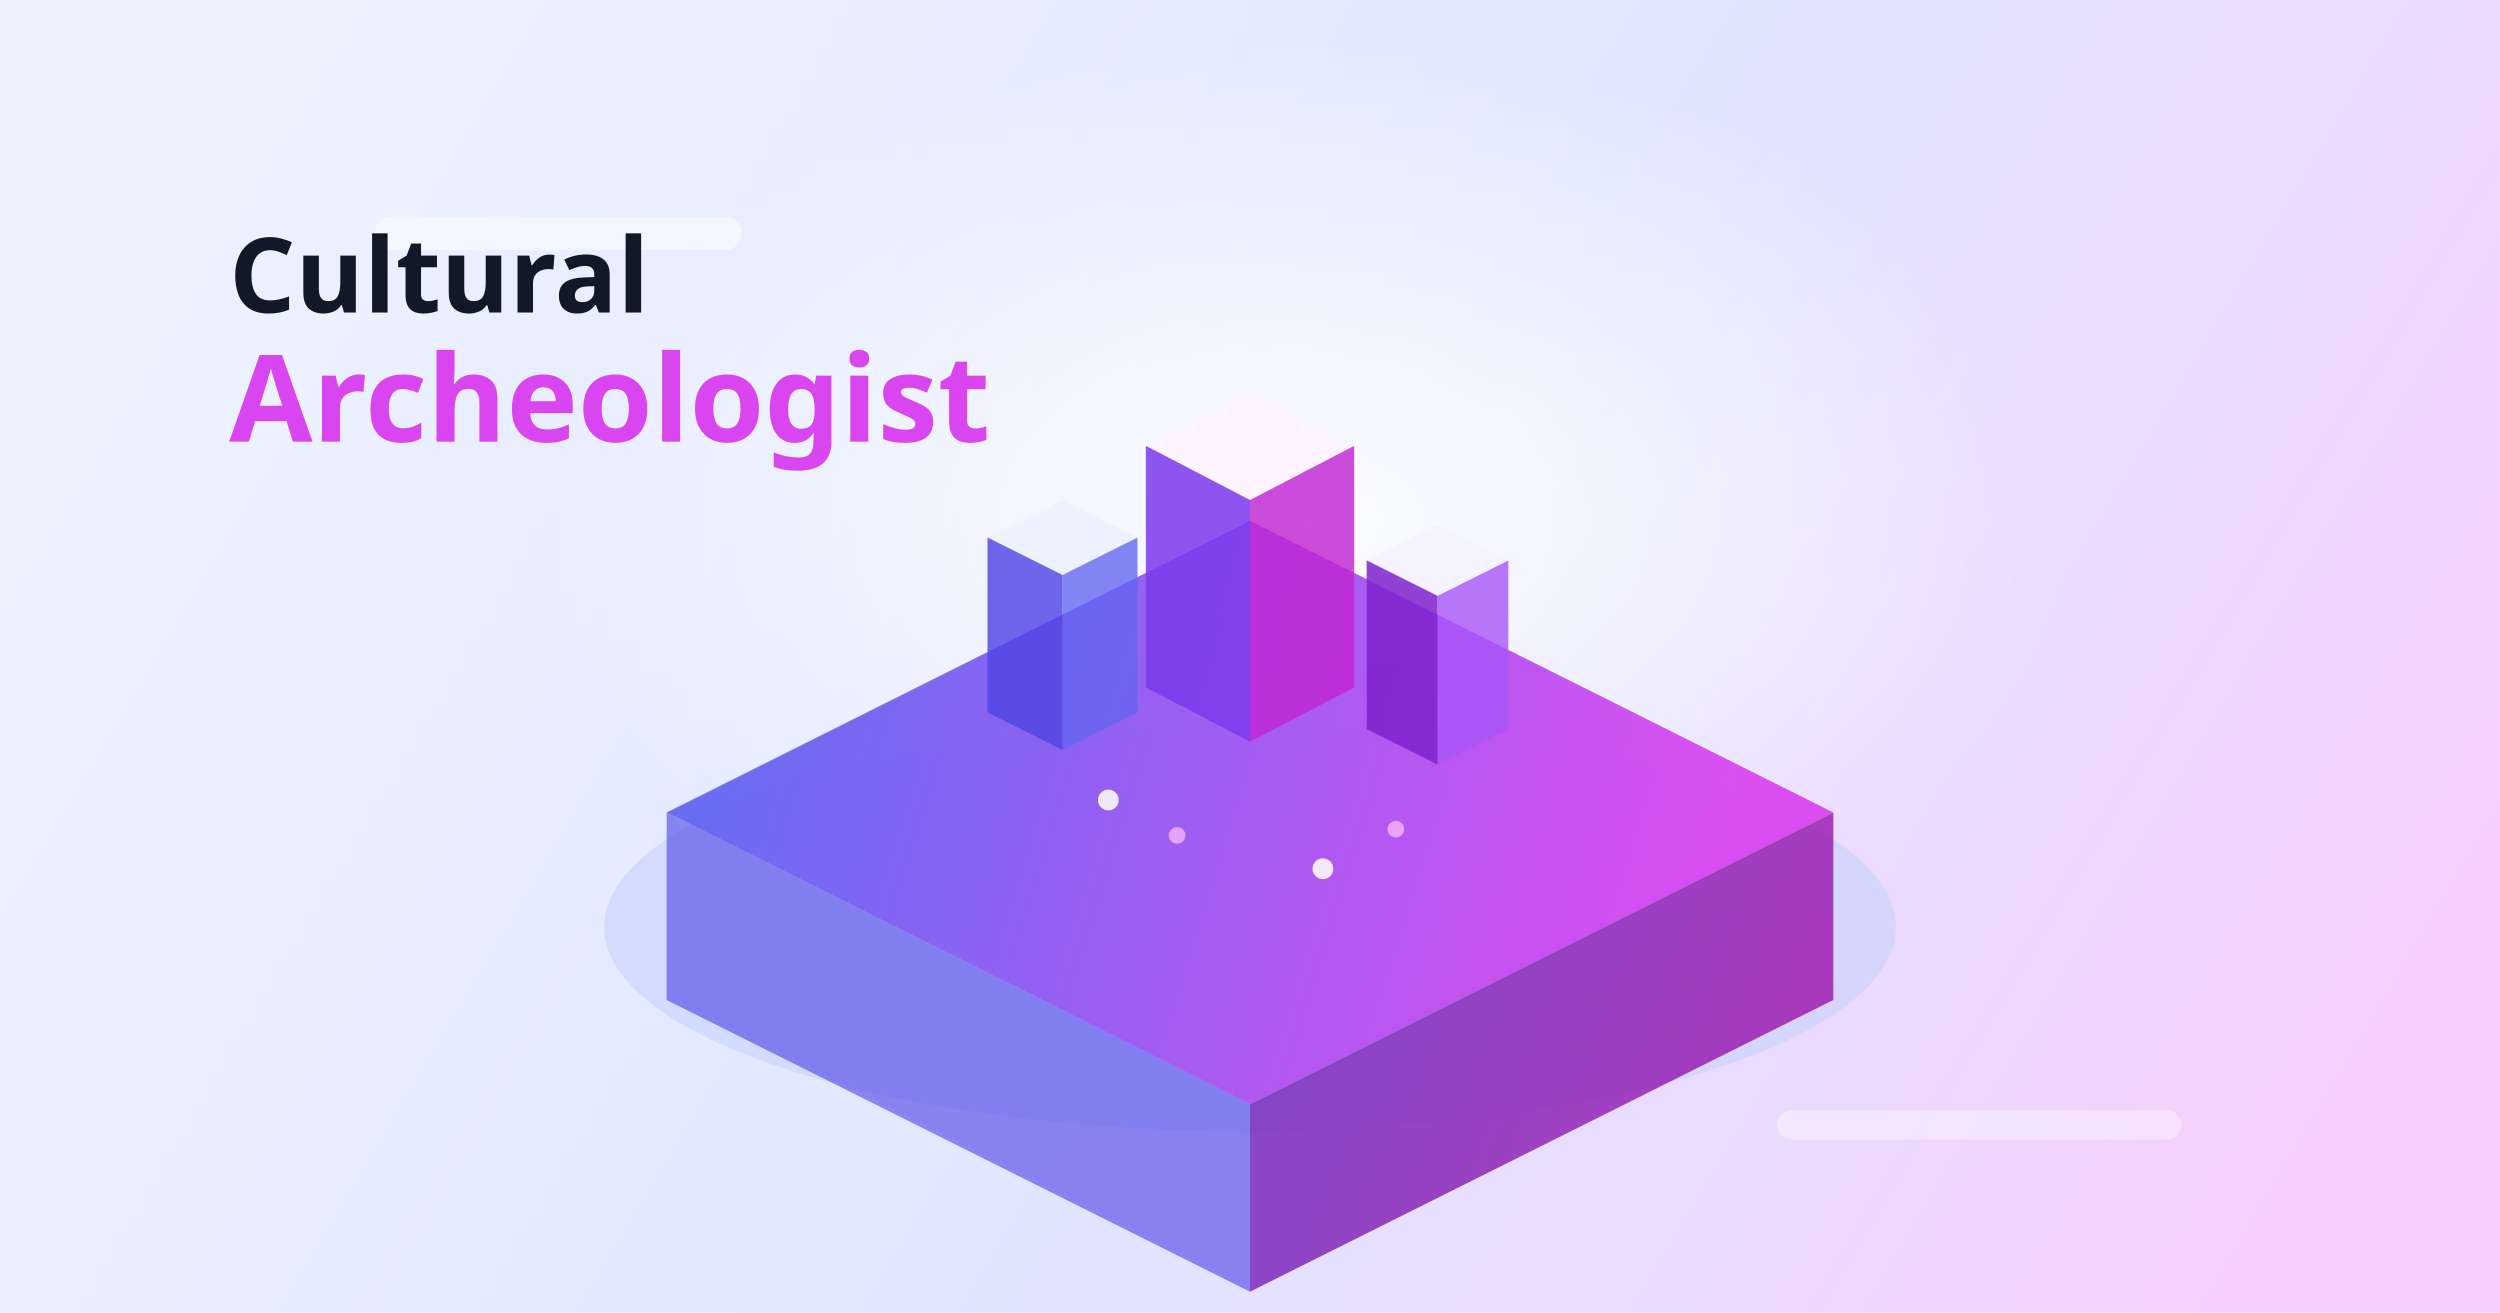
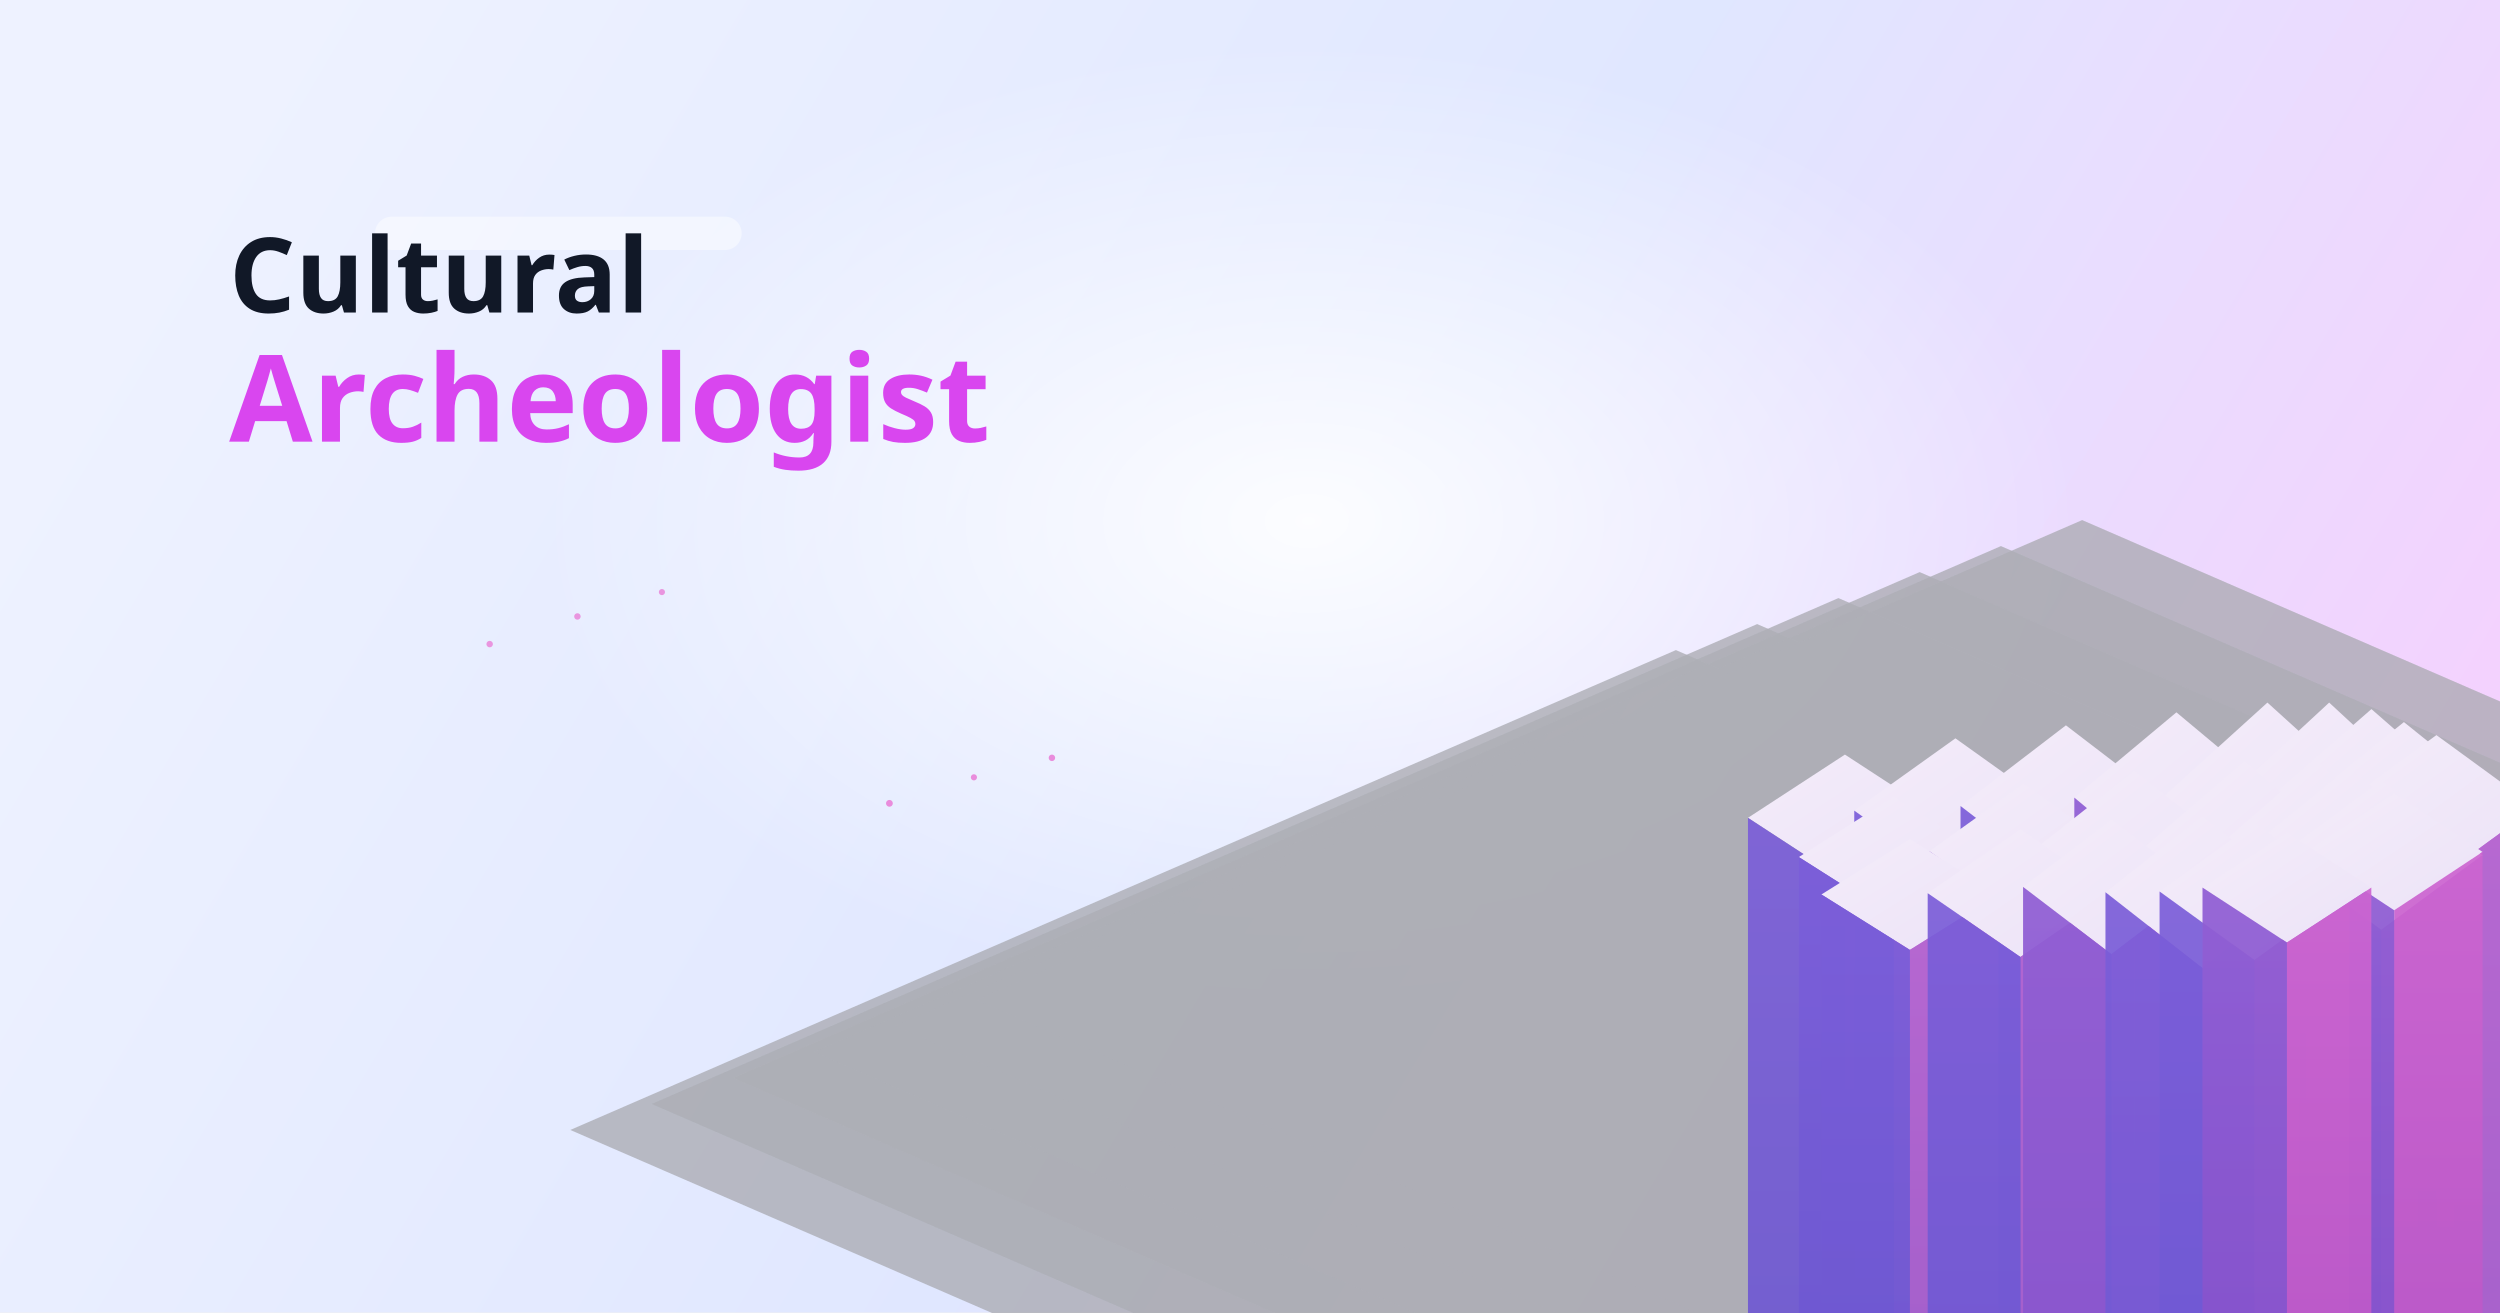
<svg xmlns="http://www.w3.org/2000/svg" width="1200" height="630" viewBox="0 0 1200 630" fill="none">
  <defs>
    <linearGradient id="bg" x1="120" y1="40" x2="1080" y2="610" gradientUnits="userSpaceOnUse">
      <stop offset="0" stop-color="#EEF2FF" />
      <stop offset="0.52" stop-color="#E0E7FF" />
      <stop offset="1" stop-color="#F5D0FE" />
    </linearGradient>
-     <linearGradient id="cityTop" x1="370" y1="280" x2="820" y2="420" gradientUnits="userSpaceOnUse">
-       <stop offset="0" stop-color="#6366F1" />
-       <stop offset="1" stop-color="#D946EF" />
-     </linearGradient>
-     <linearGradient id="citySide" x1="360" y1="320" x2="880" y2="500" gradientUnits="userSpaceOnUse">
-       <stop offset="0" stop-color="#4338CA" />
-       <stop offset="1" stop-color="#A21CAF" />
-     </linearGradient>
    <radialGradient id="halo" cx="0" cy="0" r="1" gradientTransform="translate(628 250) rotate(90) scale(230 370)" gradientUnits="userSpaceOnUse">
      <stop offset="0" stop-color="#FFFFFF" stop-opacity="0.9" />
      <stop offset="1" stop-color="#FFFFFF" stop-opacity="0" />
    </radialGradient>
+     <linearGradient id="bTop" x1="0" y1="0" x2="1" y2="1">
+       <stop offset="0" stop-color="#F4ECFA" />
+       <stop offset="1" stop-color="#ECE3F7" />
+     </linearGradient>
+     <linearGradient id="bEast" x1="0" y1="0" x2="0" y2="1">
+       <stop offset="0" stop-color="#B768D1" />
+       <stop offset="1" stop-color="#9558C5" />
+     </linearGradient>
+     <linearGradient id="bWest" x1="0" y1="0" x2="0" y2="1">
+       <stop offset="0" stop-color="#7B5ED9" />
+       <stop offset="1" stop-color="#6353CC" />
+     </linearGradient>
+     <linearGradient id="bEastHot" x1="0" y1="0" x2="0" y2="1">
+       <stop offset="0" stop-color="#CD65D1" />
+       <stop offset="1" stop-color="#AE4CC0" />
+     </linearGradient>
+     <linearGradient id="bWestHot" x1="0" y1="0" x2="0" y2="1">
+       <stop offset="0" stop-color="#915FD4" />
+       <stop offset="1" stop-color="#7C48C6" />
+     </linearGradient>
+     <symbol id="tile" viewBox="-28 -16 56 32">
+       <polygon points="0,-15 27,0 0,15 -27,0" fill="#A7A8AE" fill-opacity="0.82" />
+     </symbol>
+     <symbol id="tower" viewBox="-32 -240 64 272">
+       <polygon points="0,-240 28,-224 0,-208 -28,-224" fill="url(#bTop)" />
+       <polygon points="0,-208 28,-224 28,0 0,16" fill="url(#bEast)" fill-opacity="0.9" />
+       <polygon points="0,-208 -28,-224 -28,0 0,16" fill="url(#bWest)" fill-opacity="0.92" />
+     </symbol>
+     <symbol id="towerHot" viewBox="-32 -260 64 292">
+       <polygon points="0,-260 28,-244 0,-228 -28,-244" fill="url(#bTop)" />
+       <polygon points="0,-228 28,-244 28,0 0,16" fill="url(#bEastHot)" fill-opacity="0.92" />
+       <polygon points="0,-228 -28,-244 -28,0 0,16" fill="url(#bWestHot)" fill-opacity="0.94" />
+     </symbol>
  </defs>
  <rect width="1200" height="630" fill="url(#bg)" />
  <rect width="1200" height="630" fill="url(#halo)" />
-   <ellipse cx="600" cy="445" rx="310" ry="98" fill="#C7D2FE" fill-opacity="0.6" />
-   <polygon points="600,250 880,390 600,530 320,390" fill="url(#cityTop)" fill-opacity="0.95" />
-   <polygon points="600,530 880,390 880,480 600,620" fill="url(#citySide)" fill-opacity="0.84" />
-   <polygon points="600,530 320,390 320,480 600,620" fill="#4F46E5" fill-opacity="0.62" />
-   <polygon points="600,188 650,214 600,240 550,214" fill="#FDF4FF" />
-   <polygon points="600,240 650,214 650,330 600,356" fill="#C026D3" fill-opacity="0.82" />
-   <polygon points="600,240 550,214 550,330 600,356" fill="#7C3AED" fill-opacity="0.86" />
-   <polygon points="510,240 546,258 510,276 474,258" fill="#EEF2FF" />
-   <polygon points="510,276 546,258 546,342 510,360" fill="#6366F1" fill-opacity="0.78" />
-   <polygon points="510,276 474,258 474,342 510,360" fill="#4F46E5" fill-opacity="0.82" />
-   <polygon points="690,252 724,269 690,286 656,269" fill="#F5F3FF" />
-   <polygon points="690,286 724,269 724,350 690,367" fill="#A855F7" fill-opacity="0.8" />
-   <polygon points="690,286 656,269 656,350 690,367" fill="#7E22CE" fill-opacity="0.85" />
-   <circle cx="532" cy="384" r="5" fill="#FFFFFF" fill-opacity="0.86" />
-   <circle cx="565" cy="401" r="4" fill="#F0ABFC" fill-opacity="0.9" />
-   <circle cx="635" cy="417" r="5" fill="#FFFFFF" fill-opacity="0.86" />
-   <circle cx="670" cy="398" r="4" fill="#F0ABFC" fill-opacity="0.9" />
  <path d="M188 112h160" stroke="#FFFFFF" stroke-opacity="0.45" stroke-width="16" stroke-linecap="round" />
  <path d="M860 540h180" stroke="#FFFFFF" stroke-opacity="0.35" stroke-width="14" stroke-linecap="round" />
  <text x="110" y="150" font-family="Avenir, Montserrat, 'Segoe UI', sans-serif" font-size="50" font-weight="700" fill="#111827">
    Cultural
  </text>
  <text x="110" y="212" font-family="Avenir, Montserrat, 'Segoe UI', sans-serif" font-size="58" font-weight="800" fill="#D946EF">
    Archeologist
  </text>
+   <g transform="translate(260 136) scale(0.78)">
+     <g opacity="0.9">
+       <use href="#tile" transform="translate(-70 206) scale(1.28 1)" />
+       <use href="#tile" transform="translate(-20 190) scale(1.28 1)" />
+       <use href="#tile" transform="translate(30 174) scale(1.28 1)" />
+       <use href="#tile" transform="translate(80 158) scale(1.28 1)" />
+       <use href="#tile" transform="translate(130 142) scale(1.28 1)" />
+       <use href="#tile" transform="translate(180 126) scale(1.28 1)" />
+       <circle cx="-32" cy="222" r="2" fill="#E98CDC" />
+       <circle cx="22" cy="205" r="2" fill="#E98CDC" />
+       <circle cx="74" cy="190" r="1.9" fill="#E98CDC" />
+     </g>
+     <g>
+       <use href="#tower" transform="translate(250 290) scale(0.92 1.05)" />
+       <use href="#tower" transform="translate(294 280) scale(0.96 1.2)" />
+       <use href="#tower" transform="translate(338 272) scale(1.0 1.34)" />
+       <use href="#towerHot" transform="translate(382 264) scale(1.04 1.52)" />
+       <use href="#tower" transform="translate(426 258) scale(1.06 1.68)" />
+       <use href="#tower" transform="translate(470 258) scale(1.05 1.7)" />
+       <use href="#towerHot" transform="translate(514 262) scale(1.02 1.56)" />
+       <use href="#tower" transform="translate(558 270) scale(0.98 1.38)" />
+       <use href="#tower" transform="translate(602 278) scale(0.94 1.2)" />
+       <use href="#tower" transform="translate(292 316) scale(0.9 1.0)" />
+       <use href="#towerHot" transform="translate(336 308) scale(0.96 1.2)" />
+       <use href="#tower" transform="translate(380 300) scale(1.0 1.38)" />
+       <use href="#tower" transform="translate(424 294) scale(1.04 1.56)" />
+       <use href="#towerHot" transform="translate(468 294) scale(1.04 1.58)" />
+       <use href="#tower" transform="translate(512 298) scale(1.0 1.42)" />
+       <use href="#tower" transform="translate(556 306) scale(0.96 1.24)" />
+       <use href="#towerHot" transform="translate(600 314) scale(0.9 1.04)" />
+       <use href="#tower" transform="translate(338 342) scale(0.84 0.92)" />
+       <use href="#tower" transform="translate(382 336) scale(0.88 1.06)" />
+       <use href="#towerHot" transform="translate(426 330) scale(0.9 1.2)" />
+       <use href="#tower" transform="translate(470 328) scale(0.92 1.26)" />
+       <use href="#tower" transform="translate(514 332) scale(0.9 1.14)" />
+       <use href="#towerHot" transform="translate(558 338) scale(0.86 0.98)" />
+       <circle cx="214" cy="320" r="2.1" fill="#E98CDC" />
+       <circle cx="266" cy="304" r="1.9" fill="#E98CDC" />
+       <circle cx="314" cy="292" r="2" fill="#E98CDC" />
+     </g>
+   </g>
</svg>
